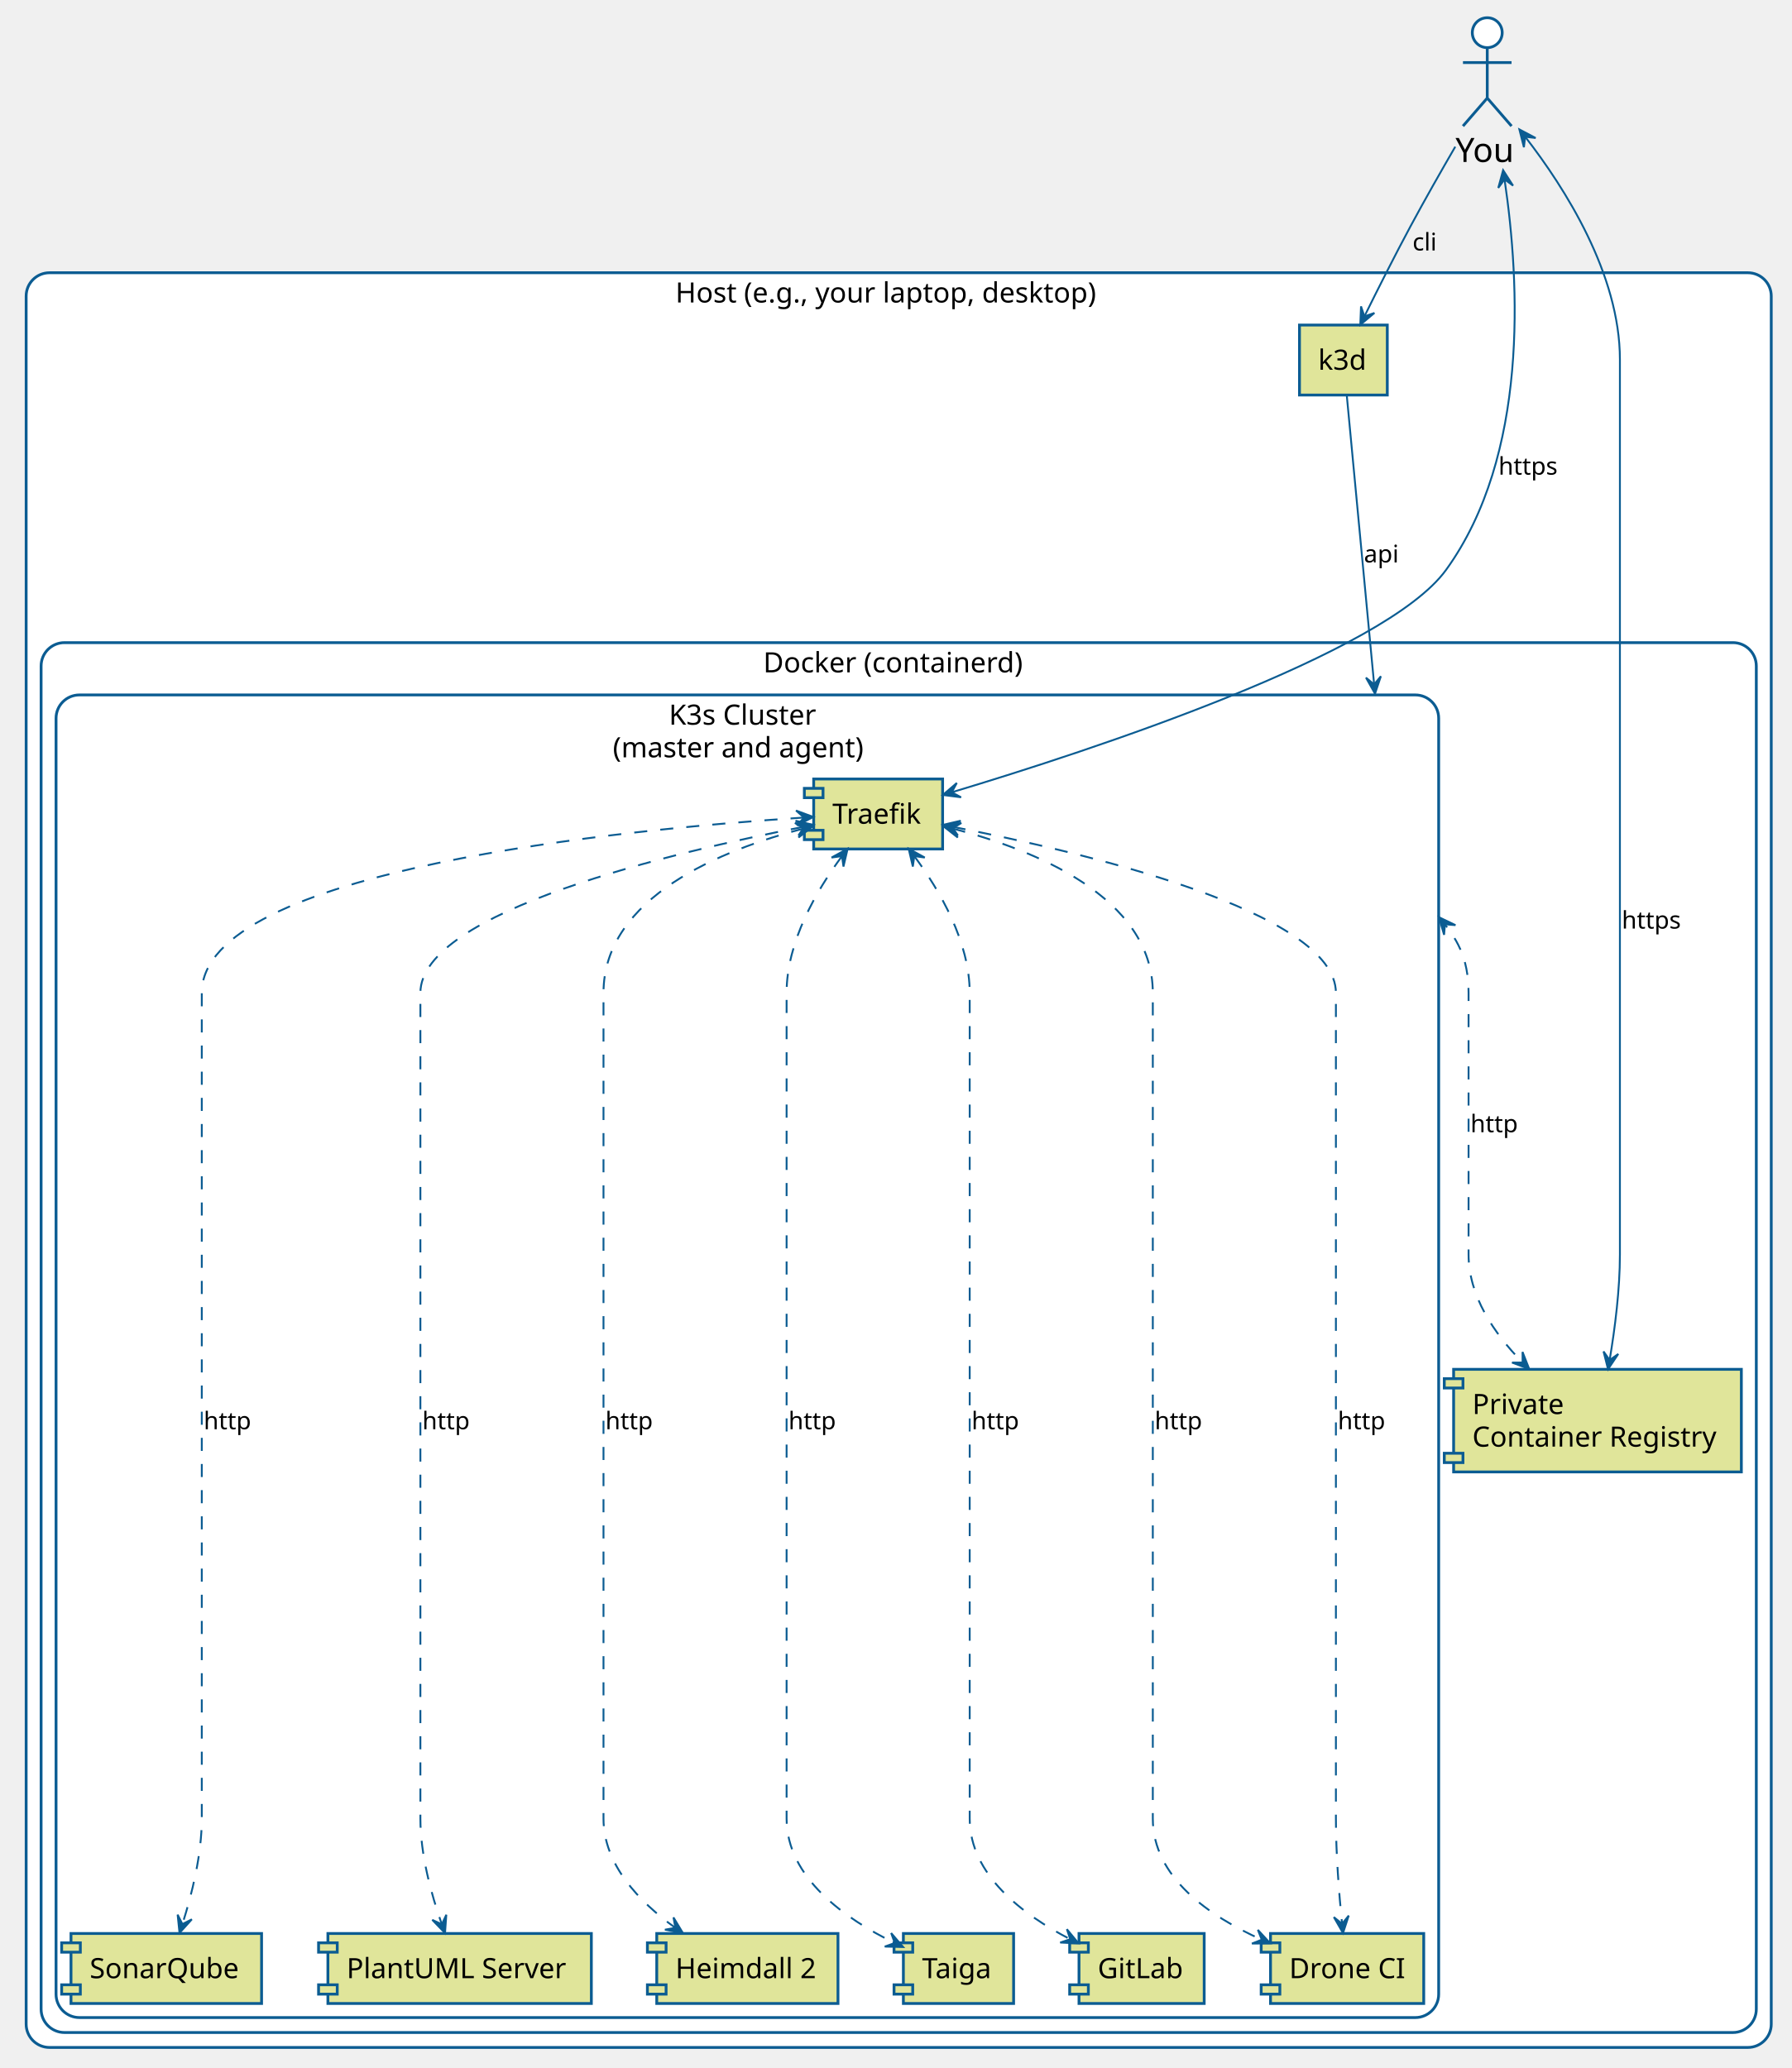
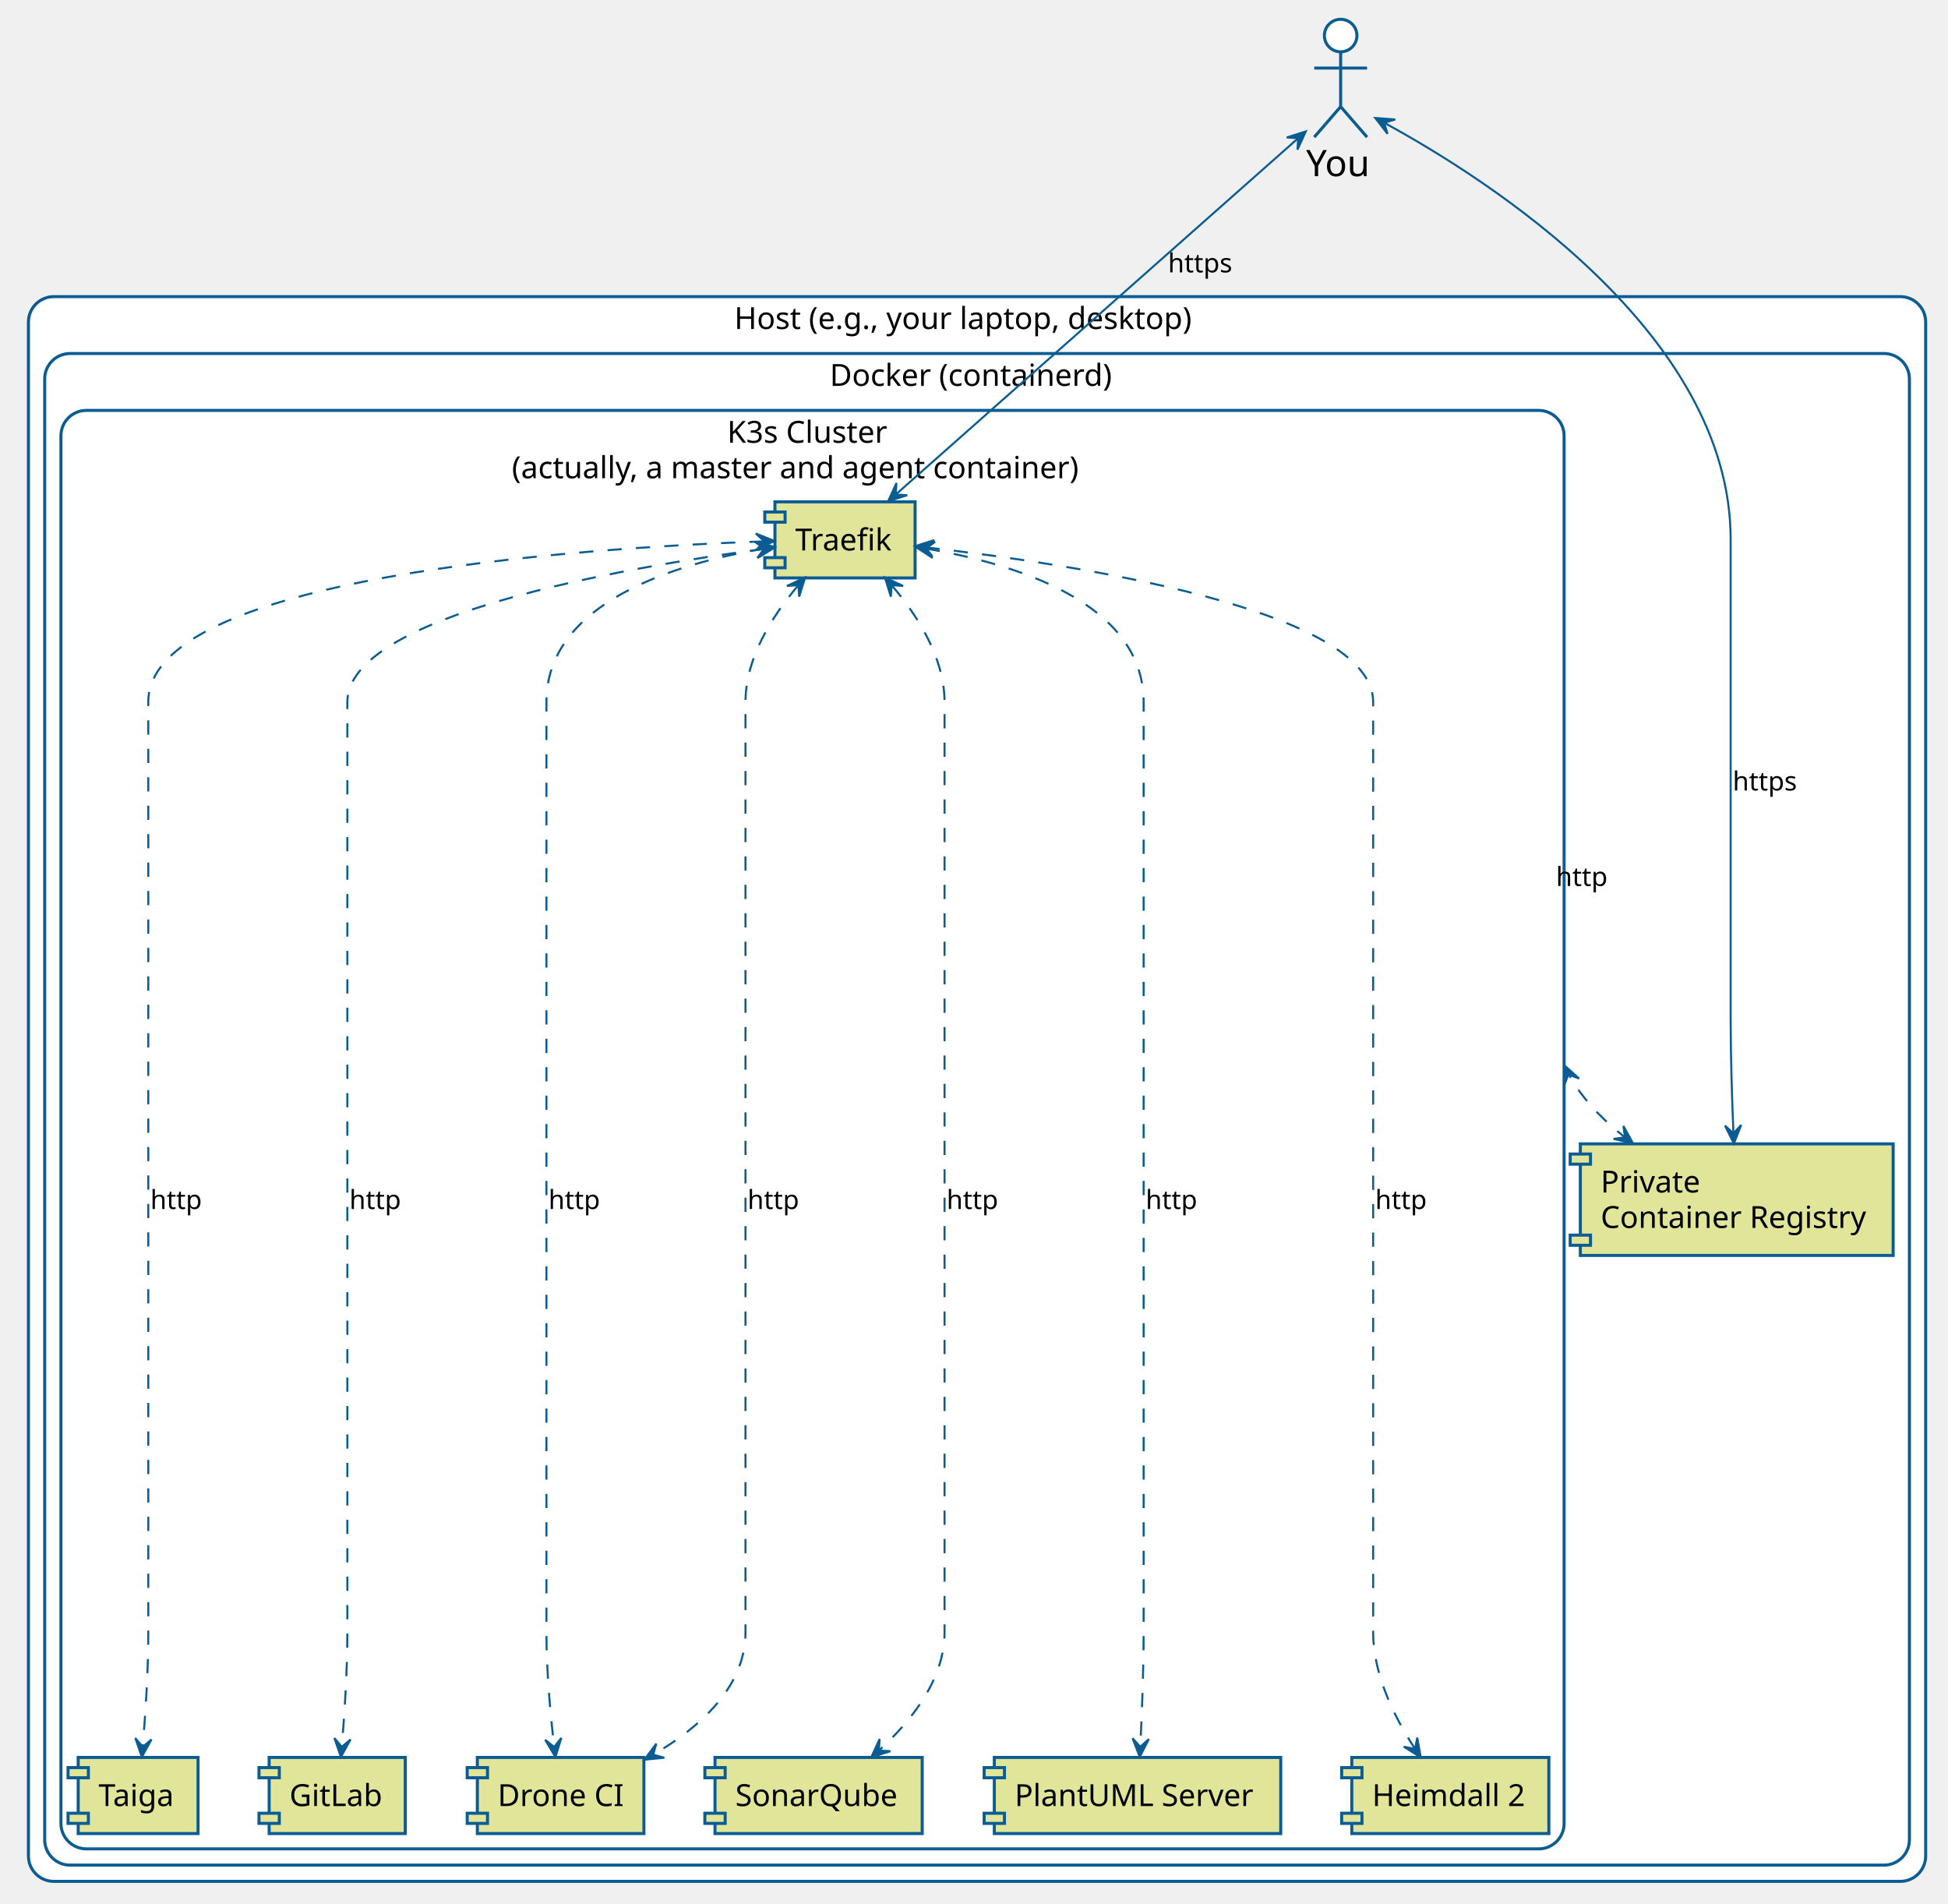
- <svg xmlns="http://www.w3.org/2000/svg" contentScriptType="application/ecmascript" contentStyleType="text/css" height="1107px" preserveAspectRatio="none" style="width:959px;height:1107px;" version="1.1" viewBox="0 0 959 1107" width="959px" zoomAndPan="magnify">
+ <svg xmlns="http://www.w3.org/2000/svg" contentScriptType="application/ecmascript" contentStyleType="text/css" height="937px" preserveAspectRatio="none" style="width:959px;height:937px;" version="1.1" viewBox="0 0 959 937" width="959px" zoomAndPan="magnify">
  <defs />
  <g>
-     <rect fill="#FFFFFF" height="950" rx="12.5" ry="12.5" style="stroke: #0B5C92; stroke-width: 1.5;" width="934" x="14" y="146" />
+     <rect fill="#FFFFFF" height="780" rx="12.5" ry="12.5" style="stroke: #0B5C92; stroke-width: 1.5;" width="934" x="14" y="146" />
    <text fill="#000000" font-family="sans-serif" font-size="15" lengthAdjust="spacingAndGlyphs" textLength="239" x="361.5" y="161.923">Host (e.g., your laptop, desktop)</text>
-     <rect fill="#FFFFFF" height="744" rx="12.5" ry="12.5" style="stroke: #0B5C92; stroke-width: 1.5;" width="918" x="22" y="344" />
-     <text fill="#000000" font-family="sans-serif" font-size="15" lengthAdjust="spacingAndGlyphs" textLength="145" x="408.5" y="359.923">Docker (containerd)</text>
-     <rect fill="#FFFFFF" height="708" rx="12.5" ry="12.5" style="stroke: #0B5C92; stroke-width: 1.5;" width="740" x="30" y="372" />
-     <text fill="#000000" font-family="sans-serif" font-size="15" lengthAdjust="spacingAndGlyphs" textLength="84" x="358" y="387.923">K3s Cluster</text>
-     <text fill="#000000" font-family="sans-serif" font-size="15" lengthAdjust="spacingAndGlyphs" textLength="144" x="328" y="405.384">(master and agent)</text>
-     <rect fill="#E0E59A" height="37.461" style="stroke: #0B5C92; stroke-width: 1.5;" width="47" x="695.5" y="174" />
-     <text fill="#000000" font-family="sans-serif" font-size="15" lengthAdjust="spacingAndGlyphs" textLength="27" x="705.5" y="197.923">k3d</text>
-     <rect fill="#E0E59A" height="54.922" style="stroke: #0B5C92; stroke-width: 1.5;" width="154" x="778" y="733" />
-     <rect fill="#E0E59A" height="5" style="stroke: #0B5C92; stroke-width: 1.5;" width="10" x="773" y="738" />
-     <rect fill="#E0E59A" height="5" style="stroke: #0B5C92; stroke-width: 1.5;" width="10" x="773" y="777.922" />
-     <text fill="#000000" font-family="sans-serif" font-size="15" lengthAdjust="spacingAndGlyphs" textLength="50" x="788" y="756.923">Private</text>
-     <text fill="#000000" font-family="sans-serif" font-size="15" lengthAdjust="spacingAndGlyphs" textLength="134" x="788" y="774.384">Container Registry</text>
-     <rect fill="#E0E59A" height="37.461" style="stroke: #0B5C92; stroke-width: 1.5;" width="69" x="435.5" y="417" />
-     <rect fill="#E0E59A" height="5" style="stroke: #0B5C92; stroke-width: 1.5;" width="10" x="430.5" y="422" />
-     <rect fill="#E0E59A" height="5" style="stroke: #0B5C92; stroke-width: 1.5;" width="10" x="430.5" y="444.461" />
-     <text fill="#000000" font-family="sans-serif" font-size="15" lengthAdjust="spacingAndGlyphs" textLength="49" x="445.5" y="440.923">Traefik</text>
-     <rect fill="#E0E59A" height="37.461" style="stroke: #0B5C92; stroke-width: 1.5;" width="59" x="483.5" y="1035" />
-     <rect fill="#E0E59A" height="5" style="stroke: #0B5C92; stroke-width: 1.5;" width="10" x="478.5" y="1040" />
-     <rect fill="#E0E59A" height="5" style="stroke: #0B5C92; stroke-width: 1.5;" width="10" x="478.5" y="1062.461" />
-     <text fill="#000000" font-family="sans-serif" font-size="15" lengthAdjust="spacingAndGlyphs" textLength="39" x="493.5" y="1058.923">Taiga</text>
-     <rect fill="#E0E59A" height="37.461" style="stroke: #0B5C92; stroke-width: 1.5;" width="67" x="577.5" y="1035" />
-     <rect fill="#E0E59A" height="5" style="stroke: #0B5C92; stroke-width: 1.5;" width="10" x="572.5" y="1040" />
-     <rect fill="#E0E59A" height="5" style="stroke: #0B5C92; stroke-width: 1.5;" width="10" x="572.5" y="1062.461" />
-     <text fill="#000000" font-family="sans-serif" font-size="15" lengthAdjust="spacingAndGlyphs" textLength="47" x="587.5" y="1058.923">GitLab</text>
-     <rect fill="#E0E59A" height="37.461" style="stroke: #0B5C92; stroke-width: 1.5;" width="82" x="680" y="1035" />
-     <rect fill="#E0E59A" height="5" style="stroke: #0B5C92; stroke-width: 1.5;" width="10" x="675" y="1040" />
-     <rect fill="#E0E59A" height="5" style="stroke: #0B5C92; stroke-width: 1.5;" width="10" x="675" y="1062.461" />
-     <text fill="#000000" font-family="sans-serif" font-size="15" lengthAdjust="spacingAndGlyphs" textLength="62" x="690" y="1058.923">Drone CI</text>
-     <rect fill="#E0E59A" height="37.461" style="stroke: #0B5C92; stroke-width: 1.5;" width="102" x="38" y="1035" />
-     <rect fill="#E0E59A" height="5" style="stroke: #0B5C92; stroke-width: 1.5;" width="10" x="33" y="1040" />
-     <rect fill="#E0E59A" height="5" style="stroke: #0B5C92; stroke-width: 1.5;" width="10" x="33" y="1062.461" />
-     <text fill="#000000" font-family="sans-serif" font-size="15" lengthAdjust="spacingAndGlyphs" textLength="82" x="48" y="1058.923">SonarQube</text>
-     <rect fill="#E0E59A" height="37.461" style="stroke: #0B5C92; stroke-width: 1.5;" width="141" x="175.5" y="1035" />
-     <rect fill="#E0E59A" height="5" style="stroke: #0B5C92; stroke-width: 1.5;" width="10" x="170.5" y="1040" />
-     <rect fill="#E0E59A" height="5" style="stroke: #0B5C92; stroke-width: 1.5;" width="10" x="170.5" y="1062.461" />
-     <text fill="#000000" font-family="sans-serif" font-size="15" lengthAdjust="spacingAndGlyphs" textLength="121" x="185.5" y="1058.923">PlantUML Server</text>
-     <rect fill="#E0E59A" height="37.461" style="stroke: #0B5C92; stroke-width: 1.5;" width="97" x="351.5" y="1035" />
-     <rect fill="#E0E59A" height="5" style="stroke: #0B5C92; stroke-width: 1.5;" width="10" x="346.5" y="1040" />
-     <rect fill="#E0E59A" height="5" style="stroke: #0B5C92; stroke-width: 1.5;" width="10" x="346.5" y="1062.461" />
-     <text fill="#000000" font-family="sans-serif" font-size="15" lengthAdjust="spacingAndGlyphs" textLength="77" x="361.5" y="1058.923">Heimdall 2</text>
-     <ellipse cx="796" cy="17.5" fill="#FFFFFF" rx="8" ry="8" style="stroke: #0B5C92; stroke-width: 1.5;" />
-     <path d="M796,25.5 L796,52.5 M783,33.5 L809,33.5 M796,52.5 L783,67.5 M796,52.5 L809,67.5 " fill="none" style="stroke: #0B5C92; stroke-width: 1.5;" />
-     <text fill="#000000" font-family="sans-serif" font-size="18" lengthAdjust="spacingAndGlyphs" textLength="34" x="779" y="86.708">You</text>
-     <path d="M489.377,458.324 C503.071,476.812 519,504.188 519,531.5 C519,531.5 519,531.5 519,973.5 C519,1003.588 547.367,1024.929 572.598,1037.959 " fill="none" id="traefik-gitlab" style="stroke: #0B5C92; stroke-width: 1.0; stroke-dasharray: 7.0,7.0;" />
-     <polygon fill="#0B5C92" points="577.265,1040.295,571.008,1032.69,572.794,1038.057,567.427,1039.843,577.265,1040.295" style="stroke: #0B5C92; stroke-width: 1.0;" />
-     <polygon fill="#0B5C92" points="486.316,454.286,488.565,463.875,489.337,458.271,494.941,459.042,486.316,454.286" style="stroke: #0B5C92; stroke-width: 1.0;" />
-     <text fill="#000000" font-family="sans-serif" font-size="13" lengthAdjust="spacingAndGlyphs" textLength="26" x="520" y="765.067">http</text>
-     <path d="M509.776,443.477 C553.311,454.798 617,480.138 617,531.5 C617,531.5 617,531.5 617,973.5 C617,1004.939 647.228,1025.732 675.091,1038.219 " fill="none" id="traefik-drone" style="stroke: #0B5C92; stroke-width: 1.0; stroke-dasharray: 7.0,7.0;" />
-     <polygon fill="#0B5C92" points="679.896,1040.303,673.231,1033.052,675.309,1038.314,670.048,1040.392,679.896,1040.303" style="stroke: #0B5C92; stroke-width: 1.0;" />
-     <polygon fill="#0B5C92" points="504.837,442.23,512.583,448.312,509.685,443.454,514.542,440.555,504.837,442.23" style="stroke: #0B5C92; stroke-width: 1.0;" />
-     <text fill="#000000" font-family="sans-serif" font-size="13" lengthAdjust="spacingAndGlyphs" textLength="26" x="618" y="765.067">http</text>
-     <path d="M509.869,442.584 C579.281,456.062 715,487.978 715,531.5 C715,531.5 715,531.5 715,973.5 C715,992.395 716.685,1013.731 718.269,1029.613 " fill="none" id="traefik-drone-1" style="stroke: #0B5C92; stroke-width: 1.0; stroke-dasharray: 7.0,7.0;" />
-     <polygon fill="#0B5C92" points="718.8,1034.779,721.859,1025.418,718.289,1029.805,713.901,1026.235,718.8,1034.779" style="stroke: #0B5C92; stroke-width: 1.0;" />
-     <polygon fill="#0B5C92" points="504.583,441.569,512.667,447.195,509.493,442.512,514.176,439.339,504.583,441.569" style="stroke: #0B5C92; stroke-width: 1.0;" />
-     <text fill="#000000" font-family="sans-serif" font-size="13" lengthAdjust="spacingAndGlyphs" textLength="26" x="716" y="765.067">http</text>
-     <path d="M450.623,458.324 C436.929,476.812 421,504.188 421,531.5 C421,531.5 421,531.5 421,973.5 C421,1005.183 452.453,1027.166 478.577,1039.96 " fill="none" id="traefik-taiga" style="stroke: #0B5C92; stroke-width: 1.0; stroke-dasharray: 7.0,7.0;" />
-     <polygon fill="#0B5C92" points="483.384,1042.242,476.97,1034.769,478.867,1040.098,473.538,1041.996,483.384,1042.242" style="stroke: #0B5C92; stroke-width: 1.0;" />
-     <polygon fill="#0B5C92" points="453.684,454.286,445.059,459.042,450.663,458.271,451.435,463.875,453.684,454.286" style="stroke: #0B5C92; stroke-width: 1.0;" />
-     <text fill="#000000" font-family="sans-serif" font-size="13" lengthAdjust="spacingAndGlyphs" textLength="26" x="422" y="765.067">http</text>
-     <path d="M430.131,442.584 C360.719,456.062 225,487.978 225,531.5 C225,531.5 225,531.5 225,973.5 C225,992.852 230.82,1013.999 236.332,1029.688 " fill="none" id="traefik-plantuml_server" style="stroke: #0B5C92; stroke-width: 1.0; stroke-dasharray: 7.0,7.0;" />
-     <polygon fill="#0B5C92" points="238.18,1034.79,238.875,1024.965,236.477,1030.089,231.353,1027.691,238.18,1034.79" style="stroke: #0B5C92; stroke-width: 1.0;" />
-     <polygon fill="#0B5C92" points="435.417,441.569,425.824,439.339,430.507,442.512,427.334,447.195,435.417,441.569" style="stroke: #0B5C92; stroke-width: 1.0;" />
-     <text fill="#000000" font-family="sans-serif" font-size="13" lengthAdjust="spacingAndGlyphs" textLength="26" x="226" y="765.067">http</text>
-     <path d="M430.098,437.64 C335.983,443.775 108,465.453 108,531.5 C108,531.5 108,531.5 108,973.5 C108,992.738 102.735,1013.891 97.748,1029.612 " fill="none" id="traefik-sonarqube" style="stroke: #0B5C92; stroke-width: 1.0; stroke-dasharray: 7.0,7.0;" />
-     <polygon fill="#0B5C92" points="96.075,1034.725,102.675,1027.414,97.63,1029.972,95.072,1024.927,96.075,1034.725" style="stroke: #0B5C92; stroke-width: 1.0;" />
-     <polygon fill="#0B5C92" points="435.29,437.308,426.053,433.89,430.3,437.627,426.563,441.874,435.29,437.308" style="stroke: #0B5C92; stroke-width: 1.0;" />
-     <text fill="#000000" font-family="sans-serif" font-size="13" lengthAdjust="spacingAndGlyphs" textLength="26" x="109" y="765.067">http</text>
-     <path d="M430.224,443.477 C386.689,454.798 323,480.138 323,531.5 C323,531.5 323,531.5 323,973.5 C323,998.053 342.06,1017.977 361.214,1031.8 " fill="none" id="traefik-heimdall2" style="stroke: #0B5C92; stroke-width: 1.0; stroke-dasharray: 7.0,7.0;" />
-     <polygon fill="#0B5C92" points="365.554,1034.832,360.466,1026.398,361.455,1031.968,355.885,1032.957,365.554,1034.832" style="stroke: #0B5C92; stroke-width: 1.0;" />
-     <polygon fill="#0B5C92" points="435.163,442.23,425.458,440.555,430.315,443.454,427.416,448.312,435.163,442.23" style="stroke: #0B5C92; stroke-width: 1.0;" />
-     <text fill="#000000" font-family="sans-serif" font-size="13" lengthAdjust="spacingAndGlyphs" textLength="26" x="324" y="765.067">http</text>
-     <path d="M770.123,490.961 C770.388,491.272 770.65,491.583 770.912,491.895 C779.275,501.865 786,512.119 786,531.5 C786,531.5 786,531.5 786,671.5 C786,693.669 799.537,713.66 814.619,729.053 " fill="none" id="k3s-private_registry" style="stroke: #0B5C92; stroke-width: 1.0; stroke-dasharray: 7.0,7.0;" />
-     <polygon fill="#0B5C92" points="818.48,732.866,814.887,723.696,814.922,729.353,809.265,729.388,818.48,732.866" style="stroke: #0B5C92; stroke-width: 1.0;" />
-     <polygon fill="#0B5C92" points="770.123,490.961,772.901,500.41,773.36,494.772,778.998,495.231,770.123,490.961" style="stroke: #0B5C92; stroke-width: 1.0;" />
-     <text fill="#000000" font-family="sans-serif" font-size="13" lengthAdjust="spacingAndGlyphs" textLength="26" x="787" y="606.067">http</text>
-     <path d="M816.474,73.444 C837.447,100.489 867,146.72 867,192.5 C867,192.5 867,192.5 867,671.5 C867,690.292 864.34,711.118 861.525,727.897 " fill="none" id="you-private_registry" style="stroke: #0B5C92; stroke-width: 1.0;" />
-     <polygon fill="#0B5C92" points="860.649,732.967,866.122,724.779,861.5,728.04,858.239,723.417,860.649,732.967" style="stroke: #0B5C92; stroke-width: 1.0;" />
-     <polygon fill="#0B5C92" points="813.187,69.271,815.613,78.817,816.281,73.199,821.898,73.867,813.187,69.271" style="stroke: #0B5C92; stroke-width: 1.0;" />
-     <text fill="#000000" font-family="sans-serif" font-size="13" lengthAdjust="spacingAndGlyphs" textLength="33" x="868" y="497.067">https</text>
-     <path d="M805.293,96.316 C813.506,151.619 818.199,243.816 774,305 C741.418,350.102 584.029,401.683 509.409,424.103 " fill="none" id="you-traefik" style="stroke: #0B5C92; stroke-width: 1.0;" />
-     <polygon fill="#0B5C92" points="504.615,425.537,514.384,426.789,509.405,424.104,512.091,419.125,504.615,425.537" style="stroke: #0B5C92; stroke-width: 1.0;" />
-     <polygon fill="#0B5C92" points="804.489,91.081,801.903,100.585,805.249,96.023,809.81,99.369,804.489,91.081" style="stroke: #0B5C92; stroke-width: 1.0;" />
-     <text fill="#000000" font-family="sans-serif" font-size="13" lengthAdjust="spacingAndGlyphs" textLength="33" x="802" y="254.067">https</text>
-     <path d="M778.883,78.521 C771.389,91.436 762.592,106.886 755,121 C746.423,136.945 737.252,155.177 730.314,169.24 " fill="none" id="you-&gt;k3d" style="stroke: #0B5C92; stroke-width: 1.0;" />
-     <polygon fill="#0B5C92" points="728.051,173.84,735.613,167.53,730.258,169.353,728.435,163.998,728.051,173.84" style="stroke: #0B5C92; stroke-width: 1.0;" />
-     <text fill="#000000" font-family="sans-serif" font-size="13" lengthAdjust="spacingAndGlyphs" textLength="13" x="756" y="134.067">cli</text>
-     <path d="M720.767,211.164 C723.375,238.726 728.439,292.221 732.966,340.059 C733.533,346.039 734.09,351.931 734.634,357.672 C734.905,360.543 735.173,363.376 735.437,366.164 C735.569,367.558 735.7,368.94 735.83,370.311 C735.862,370.654 735.895,370.995 735.927,371.336 " fill="none" id="k3d-&gt;k3s" style="stroke: #0B5C92; stroke-width: 1.0;" />
-     <polygon fill="#0B5C92" points="735.927,371.336,739.061,362,735.456,366.359,731.097,362.753,735.927,371.336" style="stroke: #0B5C92; stroke-width: 1.0;" />
-     <text fill="#000000" font-family="sans-serif" font-size="13" lengthAdjust="spacingAndGlyphs" textLength="19" x="730" y="301.067">api</text>
+     <rect fill="#FFFFFF" height="744" rx="12.5" ry="12.5" style="stroke: #0B5C92; stroke-width: 1.5;" width="918" x="22" y="174" />
+     <text fill="#000000" font-family="sans-serif" font-size="15" lengthAdjust="spacingAndGlyphs" textLength="145" x="408.5" y="189.923">Docker (containerd)</text>
+     <rect fill="#FFFFFF" height="708" rx="12.5" ry="12.5" style="stroke: #0B5C92; stroke-width: 1.5;" width="740" x="30" y="202" />
+     <text fill="#000000" font-family="sans-serif" font-size="15" lengthAdjust="spacingAndGlyphs" textLength="84" x="358" y="217.923">K3s Cluster</text>
+     <text fill="#000000" font-family="sans-serif" font-size="15" lengthAdjust="spacingAndGlyphs" textLength="296" x="252" y="235.384">(actually, a master and agent container)</text>
+     <rect fill="#E0E59A" height="54.922" style="stroke: #0B5C92; stroke-width: 1.5;" width="154" x="778" y="563" />
+     <rect fill="#E0E59A" height="5" style="stroke: #0B5C92; stroke-width: 1.5;" width="10" x="773" y="568" />
+     <rect fill="#E0E59A" height="5" style="stroke: #0B5C92; stroke-width: 1.5;" width="10" x="773" y="607.922" />
+     <text fill="#000000" font-family="sans-serif" font-size="15" lengthAdjust="spacingAndGlyphs" textLength="50" x="788" y="586.923">Private</text>
+     <text fill="#000000" font-family="sans-serif" font-size="15" lengthAdjust="spacingAndGlyphs" textLength="134" x="788" y="604.384">Container Registry</text>
+     <rect fill="#E0E59A" height="37.461" style="stroke: #0B5C92; stroke-width: 1.5;" width="69" x="381.5" y="247" />
+     <rect fill="#E0E59A" height="5" style="stroke: #0B5C92; stroke-width: 1.5;" width="10" x="376.5" y="252" />
+     <rect fill="#E0E59A" height="5" style="stroke: #0B5C92; stroke-width: 1.5;" width="10" x="376.5" y="274.461" />
+     <text fill="#000000" font-family="sans-serif" font-size="15" lengthAdjust="spacingAndGlyphs" textLength="49" x="391.5" y="270.923">Traefik</text>
+     <rect fill="#E0E59A" height="37.461" style="stroke: #0B5C92; stroke-width: 1.5;" width="59" x="38.5" y="865" />
+     <rect fill="#E0E59A" height="5" style="stroke: #0B5C92; stroke-width: 1.5;" width="10" x="33.5" y="870" />
+     <rect fill="#E0E59A" height="5" style="stroke: #0B5C92; stroke-width: 1.5;" width="10" x="33.5" y="892.461" />
+     <text fill="#000000" font-family="sans-serif" font-size="15" lengthAdjust="spacingAndGlyphs" textLength="39" x="48.5" y="888.923">Taiga</text>
+     <rect fill="#E0E59A" height="37.461" style="stroke: #0B5C92; stroke-width: 1.5;" width="67" x="132.5" y="865" />
+     <rect fill="#E0E59A" height="5" style="stroke: #0B5C92; stroke-width: 1.5;" width="10" x="127.5" y="870" />
+     <rect fill="#E0E59A" height="5" style="stroke: #0B5C92; stroke-width: 1.5;" width="10" x="127.5" y="892.461" />
+     <text fill="#000000" font-family="sans-serif" font-size="15" lengthAdjust="spacingAndGlyphs" textLength="47" x="142.5" y="888.923">GitLab</text>
+     <rect fill="#E0E59A" height="37.461" style="stroke: #0B5C92; stroke-width: 1.5;" width="82" x="235" y="865" />
+     <rect fill="#E0E59A" height="5" style="stroke: #0B5C92; stroke-width: 1.5;" width="10" x="230" y="870" />
+     <rect fill="#E0E59A" height="5" style="stroke: #0B5C92; stroke-width: 1.5;" width="10" x="230" y="892.461" />
+     <text fill="#000000" font-family="sans-serif" font-size="15" lengthAdjust="spacingAndGlyphs" textLength="62" x="245" y="888.923">Drone CI</text>
+     <rect fill="#E0E59A" height="37.461" style="stroke: #0B5C92; stroke-width: 1.5;" width="102" x="352" y="865" />
+     <rect fill="#E0E59A" height="5" style="stroke: #0B5C92; stroke-width: 1.5;" width="10" x="347" y="870" />
+     <rect fill="#E0E59A" height="5" style="stroke: #0B5C92; stroke-width: 1.5;" width="10" x="347" y="892.461" />
+     <text fill="#000000" font-family="sans-serif" font-size="15" lengthAdjust="spacingAndGlyphs" textLength="82" x="362" y="888.923">SonarQube</text>
+     <rect fill="#E0E59A" height="37.461" style="stroke: #0B5C92; stroke-width: 1.5;" width="141" x="489.5" y="865" />
+     <rect fill="#E0E59A" height="5" style="stroke: #0B5C92; stroke-width: 1.5;" width="10" x="484.5" y="870" />
+     <rect fill="#E0E59A" height="5" style="stroke: #0B5C92; stroke-width: 1.5;" width="10" x="484.5" y="892.461" />
+     <text fill="#000000" font-family="sans-serif" font-size="15" lengthAdjust="spacingAndGlyphs" textLength="121" x="499.5" y="888.923">PlantUML Server</text>
+     <rect fill="#E0E59A" height="37.461" style="stroke: #0B5C92; stroke-width: 1.5;" width="97" x="665.5" y="865" />
+     <rect fill="#E0E59A" height="5" style="stroke: #0B5C92; stroke-width: 1.5;" width="10" x="660.5" y="870" />
+     <rect fill="#E0E59A" height="5" style="stroke: #0B5C92; stroke-width: 1.5;" width="10" x="660.5" y="892.461" />
+     <text fill="#000000" font-family="sans-serif" font-size="15" lengthAdjust="spacingAndGlyphs" textLength="77" x="675.5" y="888.923">Heimdall 2</text>
+     <ellipse cx="660" cy="17.5" fill="#FFFFFF" rx="8" ry="8" style="stroke: #0B5C92; stroke-width: 1.5;" />
+     <path d="M660,25.5 L660,52.5 M647,33.5 L673,33.5 M660,52.5 L647,67.5 M660,52.5 L673,67.5 " fill="none" style="stroke: #0B5C92; stroke-width: 1.5;" />
+     <text fill="#000000" font-family="sans-serif" font-size="18" lengthAdjust="spacingAndGlyphs" textLength="34" x="643" y="86.708">You</text>
+     <path d="M376.131,270.156 C306.719,279.382 171,302.872 171,345.5 C171,345.5 171,345.5 171,803.5 C171,822.379 169.596,843.715 168.276,859.603 " fill="none" id="traefik-gitlab" style="stroke: #0B5C92; stroke-width: 1.0; stroke-dasharray: 7.0,7.0;" />
+     <polygon fill="#0B5C92" points="167.833,864.77,172.586,856.144,168.26,859.788,164.616,855.462,167.833,864.77" style="stroke: #0B5C92; stroke-width: 1.0;" />
+     <polygon fill="#0B5C92" points="381.417,269.464,371.974,266.666,376.459,270.113,373.013,274.599,381.417,269.464" style="stroke: #0B5C92; stroke-width: 1.0;" />
+     <text fill="#000000" font-family="sans-serif" font-size="13" lengthAdjust="spacingAndGlyphs" textLength="26" x="172" y="595.067">http</text>
+     <path d="M376.224,269.99 C332.689,277.373 269,296.54 269,345.5 C269,345.5 269,345.5 269,803.5 C269,822.414 270.966,843.748 272.814,859.626 " fill="none" id="traefik-drone" style="stroke: #0B5C92; stroke-width: 1.0; stroke-dasharray: 7.0,7.0;" />
+     <polygon fill="#0B5C92" points="273.433,864.79,276.333,855.378,272.838,859.826,268.39,856.33,273.433,864.79" style="stroke: #0B5C92; stroke-width: 1.0;" />
+     <polygon fill="#0B5C92" points="381.163,269.188,371.638,266.682,376.228,269.989,372.921,274.579,381.163,269.188" style="stroke: #0B5C92; stroke-width: 1.0;" />
+     <text fill="#000000" font-family="sans-serif" font-size="13" lengthAdjust="spacingAndGlyphs" textLength="26" x="270" y="595.067">http</text>
+     <path d="M392.803,288.311 C380.134,303.235 367,323.913 367,345.5 C367,345.5 367,345.5 367,803.5 C367,830.32 344.427,850.269 321.767,863.538 " fill="none" id="traefik-drone-1" style="stroke: #0B5C92; stroke-width: 1.0; stroke-dasharray: 7.0,7.0;" />
+     <polygon fill="#0B5C92" points="317.24,866.103,327.042,865.147,321.59,863.638,323.099,858.186,317.24,866.103" style="stroke: #0B5C92; stroke-width: 1.0;" />
+     <polygon fill="#0B5C92" points="396.352,284.258,387.413,288.393,393.058,288.02,393.432,293.664,396.352,284.258" style="stroke: #0B5C92; stroke-width: 1.0;" />
+     <text fill="#000000" font-family="sans-serif" font-size="13" lengthAdjust="spacingAndGlyphs" textLength="26" x="368" y="595.067">http</text>
+     <path d="M375.964,266.458 C285.474,269.708 73,283.899 73,345.5 C73,345.5 73,345.5 73,803.5 C73,822.379 71.596,843.715 70.276,859.603 " fill="none" id="traefik-taiga" style="stroke: #0B5C92; stroke-width: 1.0; stroke-dasharray: 7.0,7.0;" />
+     <polygon fill="#0B5C92" points="69.833,864.77,74.586,856.144,70.26,859.788,66.616,855.462,69.833,864.77" style="stroke: #0B5C92; stroke-width: 1.0;" />
+     <polygon fill="#0B5C92" points="381.224,266.276,372.091,262.589,376.227,266.449,372.367,270.585,381.224,266.276" style="stroke: #0B5C92; stroke-width: 1.0;" />
+     <text fill="#000000" font-family="sans-serif" font-size="13" lengthAdjust="spacingAndGlyphs" textLength="26" x="74" y="595.067">http</text>
+     <path d="M455.776,269.99 C499.311,277.373 563,296.54 563,345.5 C563,345.5 563,345.5 563,803.5 C563,822.356 562.158,843.693 561.365,859.587 " fill="none" id="traefik-plantuml_server" style="stroke: #0B5C92; stroke-width: 1.0; stroke-dasharray: 7.0,7.0;" />
+     <polygon fill="#0B5C92" points="561.1,864.757,565.556,855.974,561.356,859.764,557.567,855.564,561.1,864.757" style="stroke: #0B5C92; stroke-width: 1.0;" />
+     <polygon fill="#0B5C92" points="450.837,269.188,459.079,274.579,455.772,269.989,460.362,266.682,450.837,269.188" style="stroke: #0B5C92; stroke-width: 1.0;" />
+     <text fill="#000000" font-family="sans-serif" font-size="13" lengthAdjust="spacingAndGlyphs" textLength="26" x="564" y="595.067">http</text>
+     <path d="M439.197,288.311 C451.866,303.235 465,323.913 465,345.5 C465,345.5 465,345.5 465,803.5 C465,826.502 448.788,846.899 432.944,861.339 " fill="none" id="traefik-sonarqube" style="stroke: #0B5C92; stroke-width: 1.0; stroke-dasharray: 7.0,7.0;" />
+     <polygon fill="#0B5C92" points="428.934,864.88,438.328,861.922,432.682,861.571,433.033,855.925,428.934,864.88" style="stroke: #0B5C92; stroke-width: 1.0;" />
+     <polygon fill="#0B5C92" points="435.648,284.258,438.568,293.664,438.942,288.02,444.587,288.393,435.648,284.258" style="stroke: #0B5C92; stroke-width: 1.0;" />
+     <text fill="#000000" font-family="sans-serif" font-size="13" lengthAdjust="spacingAndGlyphs" textLength="26" x="466" y="595.067">http</text>
+     <path d="M455.634,269.387 C528.42,277.629 676,299.956 676,345.5 C676,345.5 676,345.5 676,803.5 C676,824.301 686.612,845.458 696.62,860.786 " fill="none" id="traefik-heimdall2" style="stroke: #0B5C92; stroke-width: 1.0; stroke-dasharray: 7.0,7.0;" />
+     <polygon fill="#0B5C92" points="699.417,864.949,697.718,855.248,696.629,860.799,691.077,859.71,699.417,864.949" style="stroke: #0B5C92; stroke-width: 1.0;" />
+     <polygon fill="#0B5C92" points="450.526,268.817,459.027,273.79,455.495,269.371,459.914,265.839,450.526,268.817" style="stroke: #0B5C92; stroke-width: 1.0;" />
+     <text fill="#000000" font-family="sans-serif" font-size="13" lengthAdjust="spacingAndGlyphs" textLength="26" x="677" y="595.067">http</text>
+     <path d="M770.047,524.28 C770.083,524.361 770.12,524.443 770.157,524.524 C770.453,525.175 770.76,525.821 771.077,526.463 C772.348,529.032 773.791,531.53 775.378,533.957 C781.729,543.666 790.404,552.235 799.698,559.577 " fill="none" id="k3s-private_registry" style="stroke: #0B5C92; stroke-width: 1.0; stroke-dasharray: 7.0,7.0;" />
+     <polygon fill="#0B5C92" points="803.952,562.824,799.225,554.184,799.977,559.791,794.371,560.543,803.952,562.824" style="stroke: #0B5C92; stroke-width: 1.0;" />
+     <polygon fill="#0B5C92" points="770.047,524.28,770.088,534.129,772.096,528.84,777.385,530.849,770.047,524.28" style="stroke: #0B5C92; stroke-width: 1.0;" />
+     <text fill="#000000" font-family="sans-serif" font-size="13" lengthAdjust="spacingAndGlyphs" textLength="26" x="766" y="436.067">http</text>
+     <path d="M681.675,60.559 C731.902,87.905 852,163.915 852,265.5 C852,265.5 852,265.5 852,501.5 C852,520.134 852.665,540.951 853.369,557.764 " fill="none" id="you-private_registry" style="stroke: #0B5C92; stroke-width: 1.0;" />
+     <polygon fill="#0B5C92" points="853.588,562.846,857.197,553.682,853.372,557.851,849.204,554.027,853.588,562.846" style="stroke: #0B5C92; stroke-width: 1.0;" />
+     <polygon fill="#0B5C92" points="677.039,58.065,683.07,65.851,681.442,60.434,686.86,58.806,677.039,58.065" style="stroke: #0B5C92; stroke-width: 1.0;" />
+     <text fill="#000000" font-family="sans-serif" font-size="13" lengthAdjust="spacingAndGlyphs" textLength="33" x="853" y="389.067">https</text>
+     <path d="M638.84,68.232 C593.953,107.968 489.368,200.552 441.159,243.228 " fill="none" id="you-traefik" style="stroke: #0B5C92; stroke-width: 1.0;" />
+     <polygon fill="#0B5C92" points="437.229,246.707,446.619,243.737,440.973,243.393,441.317,237.746,437.229,246.707" style="stroke: #0B5C92; stroke-width: 1.0;" />
+     <polygon fill="#0B5C92" points="642.842,64.689,633.452,67.659,639.098,68.003,638.755,73.649,642.842,64.689" style="stroke: #0B5C92; stroke-width: 1.0;" />
+     <text fill="#000000" font-family="sans-serif" font-size="13" lengthAdjust="spacingAndGlyphs" textLength="33" x="575" y="134.067">https</text>
  </g>
</svg>
